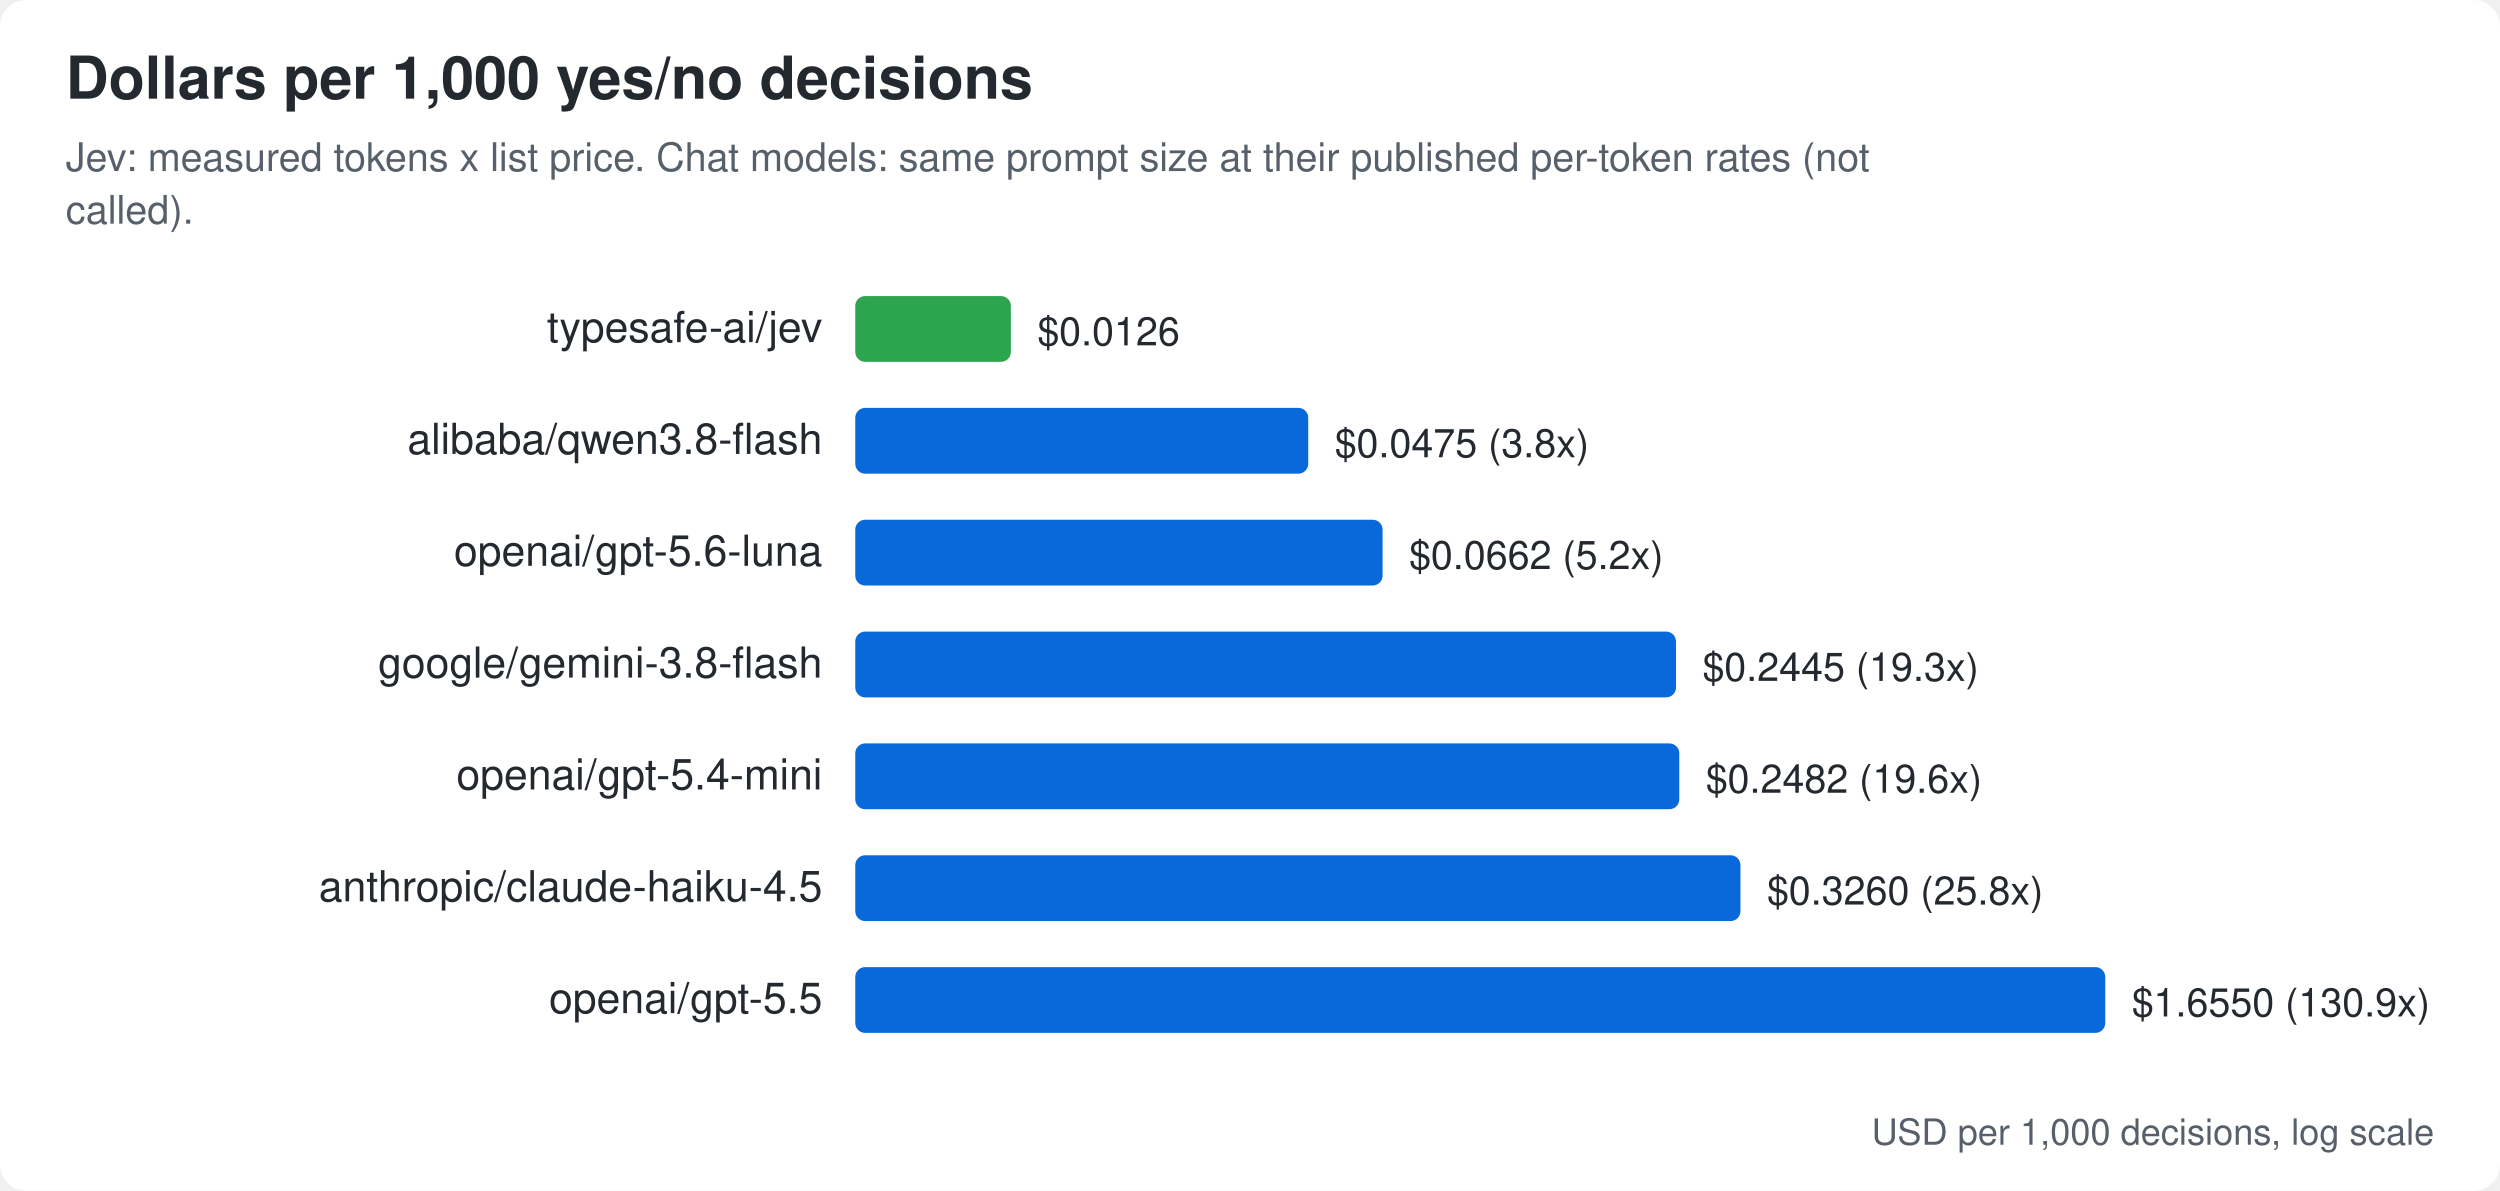
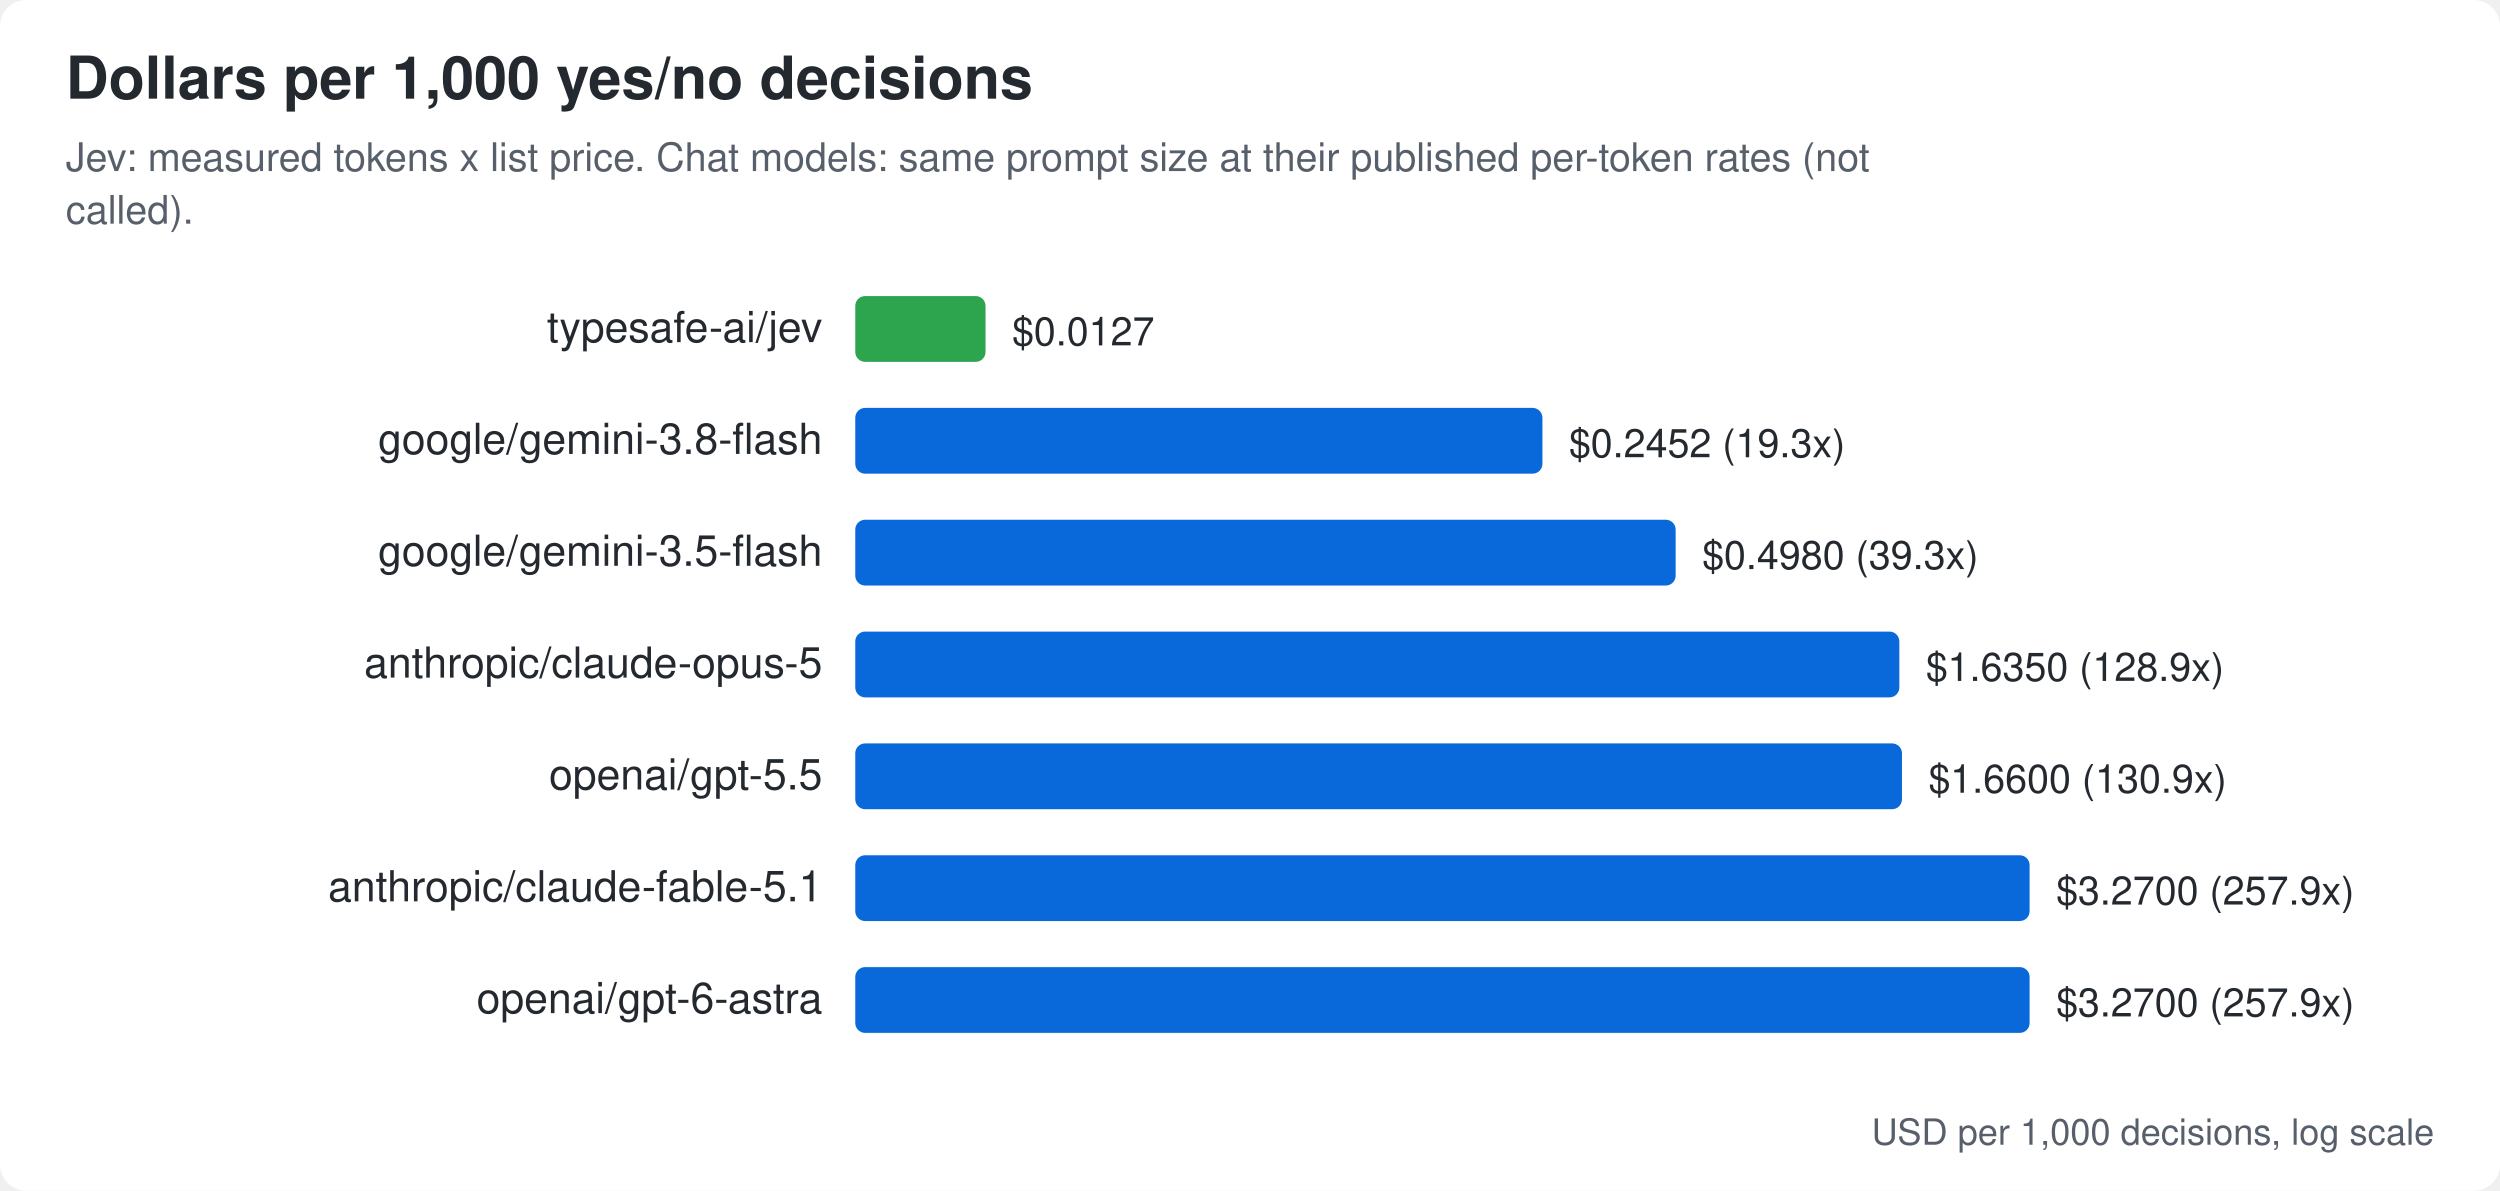
<svg xmlns="http://www.w3.org/2000/svg" width="760" height="362" viewBox="0 0 760 362" font-family="-apple-system, Segoe UI, Helvetica, Arial, sans-serif">
  <rect width="760" height="362" fill="white" rx="8" />
  <text x="20" y="30" font-size="18" font-weight="600" fill="#24292f">Dollars per 1,000 yes/no decisions</text>
  <text x="20" y="52" font-size="12" fill="#57606a">Jev: measured tokens x list price. Chat models: same prompt size at their published per-token rates (not</text>
  <text x="20" y="68" font-size="12" fill="#57606a">called).</text>
  <text x="250" y="104" font-size="13" fill="#24292f" text-anchor="end">typesafe-ai/jev</text>
-   <rect x="260" y="90" width="47.3" height="20" rx="3" fill="#2da44e" />
-   <text x="315.3" y="105" font-size="12" fill="#24292f">$0.0126</text>
-   <text x="250" y="138" font-size="13" fill="#24292f" text-anchor="end">alibaba/qwen3.8-flash</text>
-   <rect x="260" y="124" width="137.7" height="20" rx="3" fill="#0969da" />
-   <text x="405.7" y="139" font-size="12" fill="#24292f">$0.0475  (3.8x)</text>
-   <text x="250" y="172" font-size="13" fill="#24292f" text-anchor="end">openai/gpt-5.6-luna</text>
-   <rect x="260" y="158" width="160.3" height="20" rx="3" fill="#0969da" />
-   <text x="428.3" y="173" font-size="12" fill="#24292f">$0.0662  (5.2x)</text>
-   <text x="250" y="206" font-size="13" fill="#24292f" text-anchor="end">google/gemini-3.8-flash</text>
-   <rect x="260" y="192" width="249.5" height="20" rx="3" fill="#0969da" />
-   <text x="517.5" y="207" font-size="12" fill="#24292f">$0.2445  (19.3x)</text>
-   <text x="250" y="240" font-size="13" fill="#24292f" text-anchor="end">openai/gpt-5.4-mini</text>
-   <rect x="260" y="226" width="250.5" height="20" rx="3" fill="#0969da" />
-   <text x="518.5" y="241" font-size="12" fill="#24292f">$0.2482  (19.6x)</text>
-   <text x="250" y="274" font-size="13" fill="#24292f" text-anchor="end">anthropic/claude-haiku-4.5</text>
-   <rect x="260" y="260" width="269.1" height="20" rx="3" fill="#0969da" />
-   <text x="537.1" y="275" font-size="12" fill="#24292f">$0.3260  (25.8x)</text>
-   <text x="250" y="308" font-size="13" fill="#24292f" text-anchor="end">openai/gpt-5.5</text>
-   <rect x="260" y="294" width="380.0" height="20" rx="3" fill="#0969da" />
-   <text x="648.0" y="309" font-size="12" fill="#24292f">$1.6550  (130.9x)</text>
+   <rect x="260" y="90" width="39.6" height="20" rx="3" fill="#2da44e" />
+   <text x="307.6" y="105" font-size="12" fill="#24292f">$0.0127</text>
+   <text x="250" y="138" font-size="13" fill="#24292f" text-anchor="end">google/gemini-3.8-flash</text>
+   <rect x="260" y="124" width="208.9" height="20" rx="3" fill="#0969da" />
+   <text x="476.9" y="139" font-size="12" fill="#24292f">$0.2452  (19.3x)</text>
+   <text x="250" y="172" font-size="13" fill="#24292f" text-anchor="end">google/gemini-3.5-flash</text>
+   <rect x="260" y="158" width="249.4" height="20" rx="3" fill="#0969da" />
+   <text x="517.4" y="173" font-size="12" fill="#24292f">$0.4980  (39.3x)</text>
+   <text x="250" y="206" font-size="13" fill="#24292f" text-anchor="end">anthropic/claude-opus-5</text>
+   <rect x="260" y="192" width="317.4" height="20" rx="3" fill="#0969da" />
+   <text x="585.4" y="207" font-size="12" fill="#24292f">$1.6350  (128.9x)</text>
+   <text x="250" y="240" font-size="13" fill="#24292f" text-anchor="end">openai/gpt-5.5</text>
+   <rect x="260" y="226" width="318.2" height="20" rx="3" fill="#0969da" />
+   <text x="586.2" y="241" font-size="12" fill="#24292f">$1.6600  (130.9x)</text>
+   <text x="250" y="274" font-size="13" fill="#24292f" text-anchor="end">anthropic/claude-fable-5.1</text>
+   <rect x="260" y="260" width="357.0" height="20" rx="3" fill="#0969da" />
+   <text x="625.0" y="275" font-size="12" fill="#24292f">$3.2700  (257.9x)</text>
+   <text x="250" y="308" font-size="13" fill="#24292f" text-anchor="end">openai/gpt-6-astra</text>
+   <rect x="260" y="294" width="357.0" height="20" rx="3" fill="#0969da" />
+   <text x="625.0" y="309" font-size="12" fill="#24292f">$3.2700  (257.9x)</text>
  <text x="740" y="348" font-size="11" fill="#57606a" text-anchor="end">USD per 1,000 decisions, log scale</text>
</svg>
